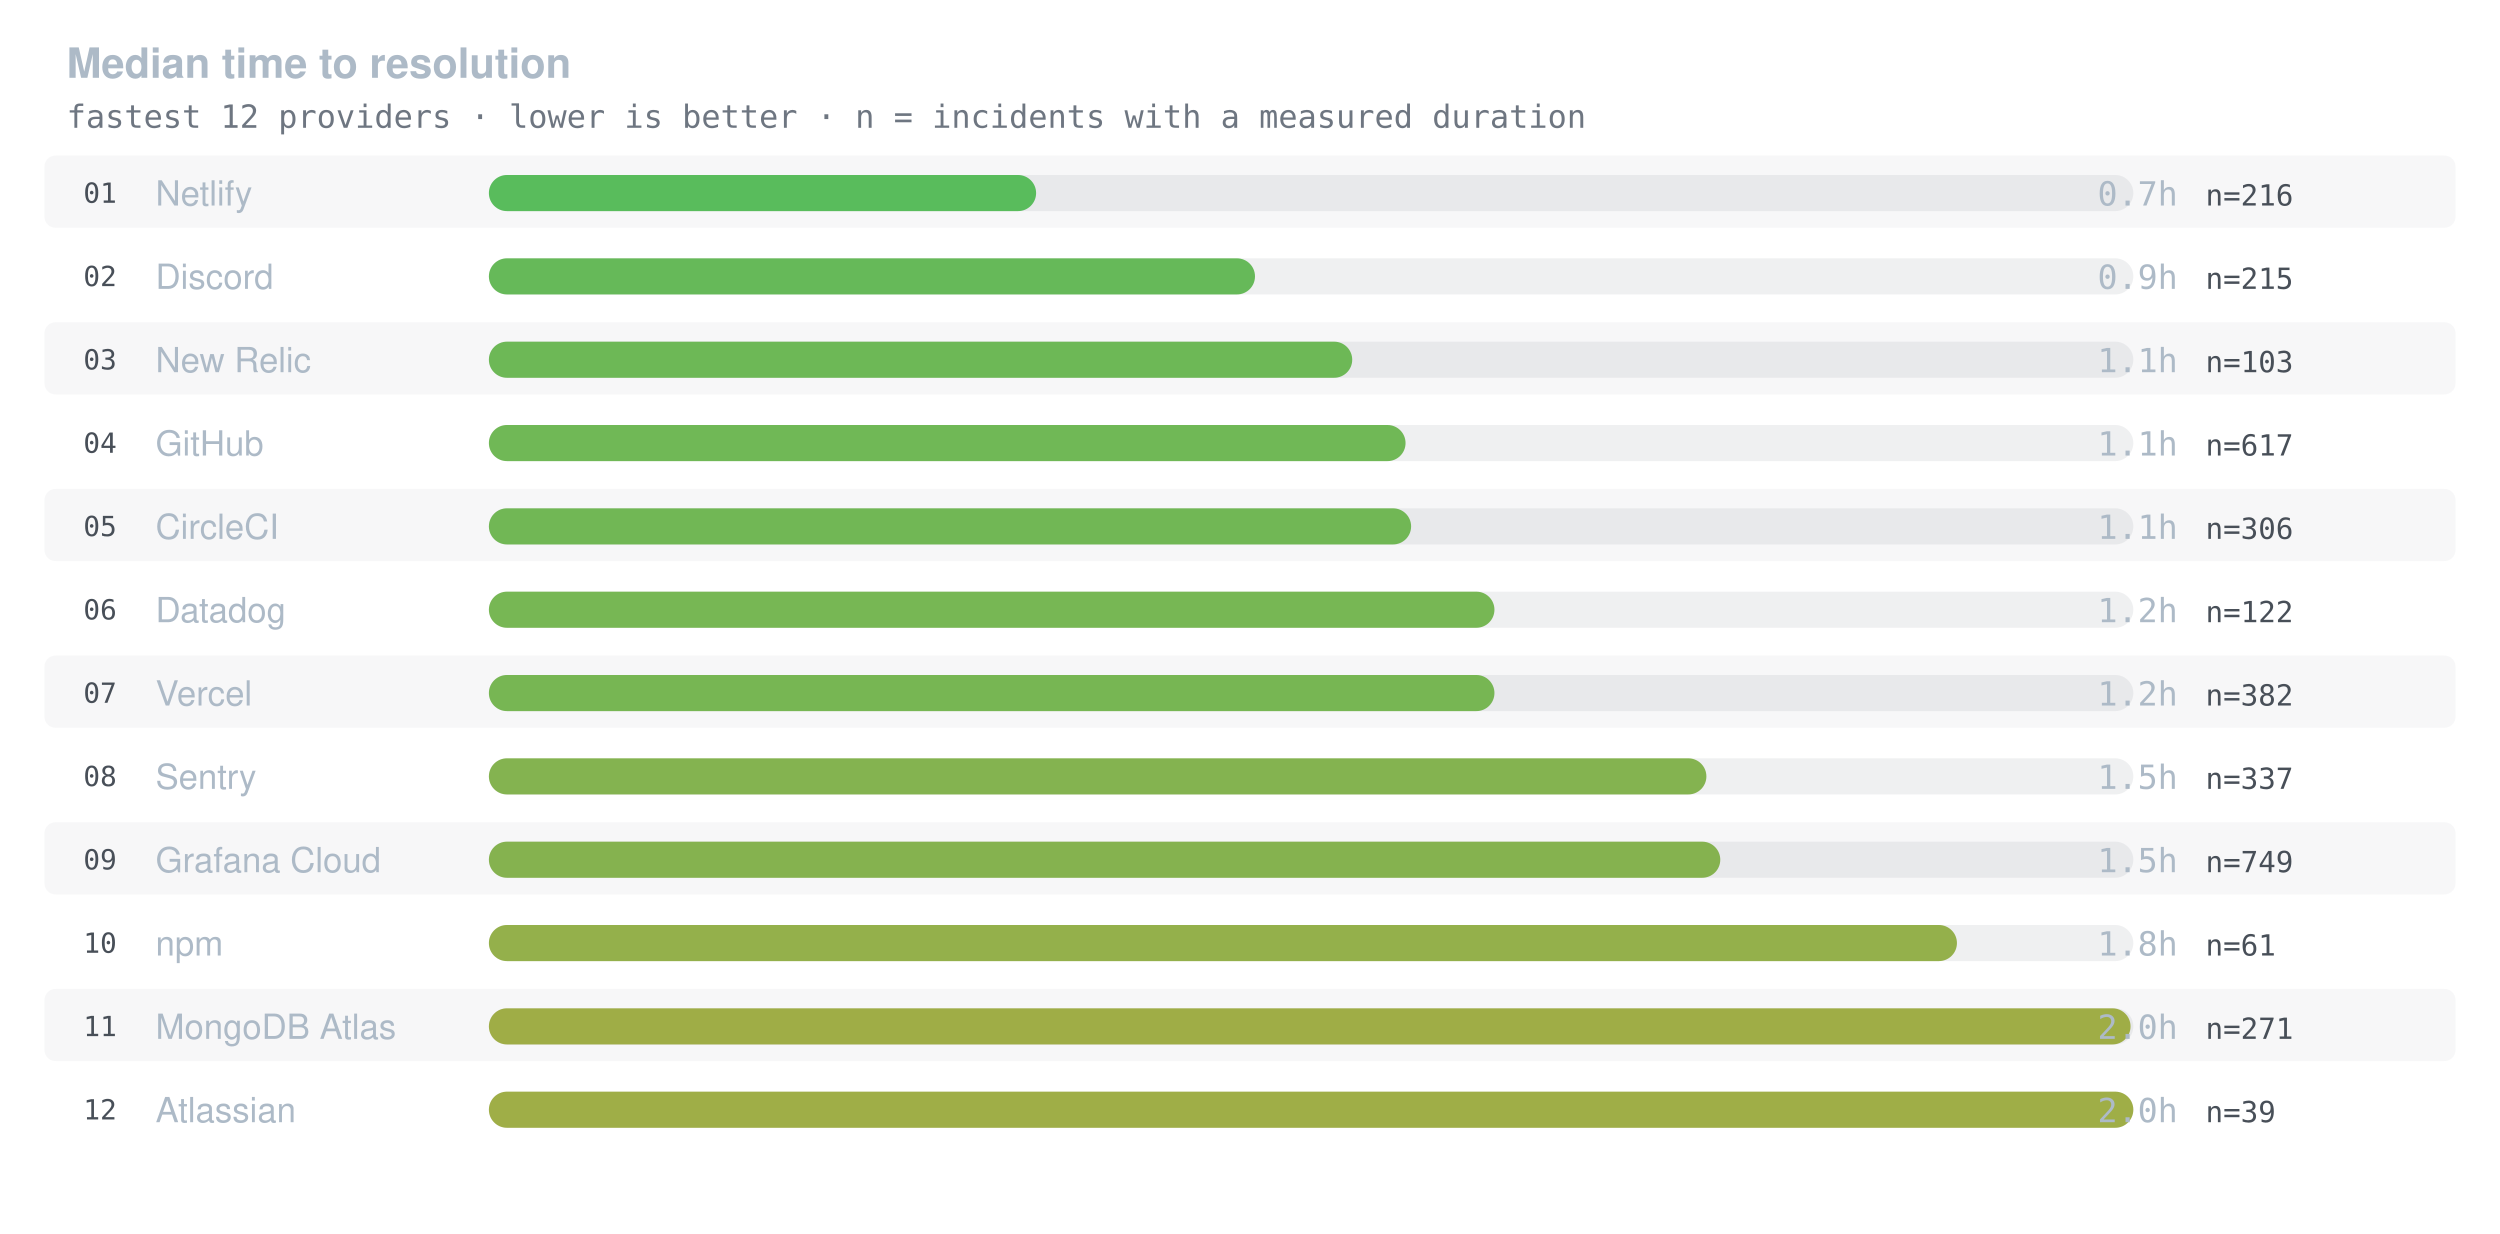
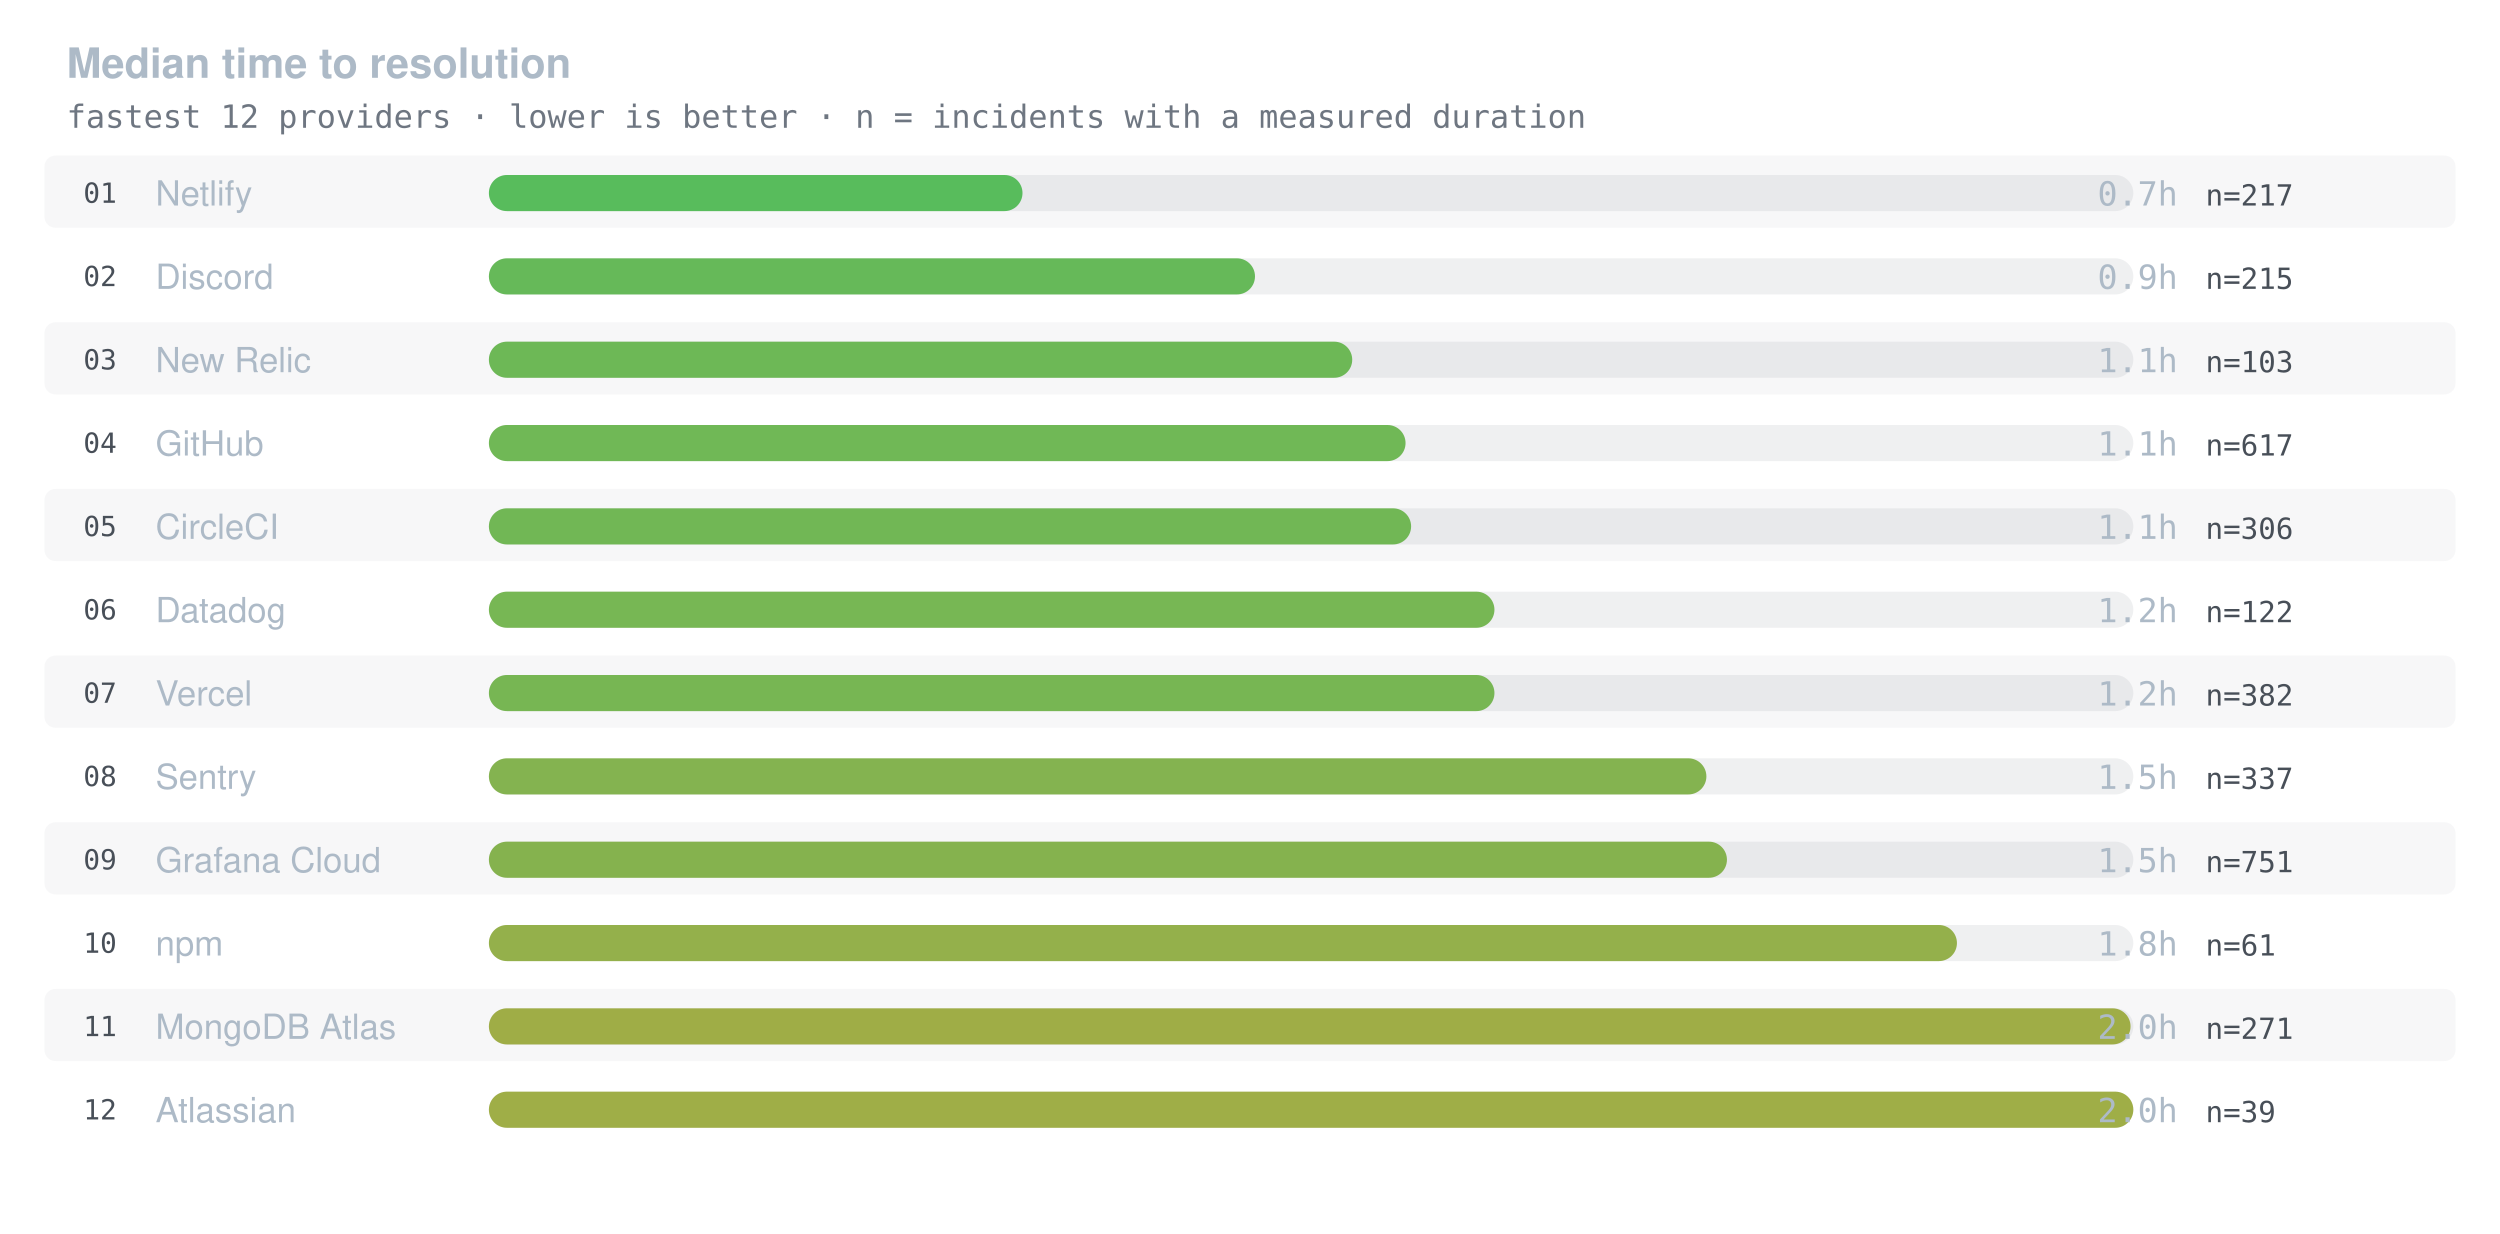
<svg xmlns="http://www.w3.org/2000/svg" viewBox="0 0 900 444" width="900" height="444" role="img">
  <text x="24" y="28" fill="#adbac7" font-size="15" font-family="-apple-system,BlinkMacSystemFont,Segoe UI,Helvetica,Arial,sans-serif" font-weight="600">Median time to resolution</text>
  <text x="24" y="46" fill="#6e7681" font-size="11.5" font-family="ui-monospace,SFMono-Regular,Menlo,Consolas,monospace">fastest 12 providers · lower is better · n = incidents with a measured duration</text>
  <rect x="16" y="56" width="868" height="26" rx="4" fill="#6e7681" opacity="0.055" />
  <text x="30" y="73" fill="#484f58" font-size="10" font-family="ui-monospace,SFMono-Regular,Menlo,Consolas,monospace">01</text>
  <text x="56" y="74" fill="#adbac7" font-size="12.5" font-family="-apple-system,BlinkMacSystemFont,Segoe UI,Helvetica,Arial,sans-serif">Netlify</text>
  <rect x="176" y="63" width="592" height="13" rx="6.5" fill="#6e7681" opacity="0.11" />
-   <rect x="176" y="63" width="197.0" height="13" rx="6.5" fill="#49b74d" opacity="0.9" />
+   <rect x="176" y="63" width="192.1" height="13" rx="6.5" fill="#48b74d" opacity="0.9" />
  <text x="784" y="74" fill="#adbac7" font-size="12" font-family="ui-monospace,SFMono-Regular,Menlo,Consolas,monospace" text-anchor="end">0.7h</text>
-   <text x="794" y="74" fill="#484f58" font-size="10.5" font-family="ui-monospace,SFMono-Regular,Menlo,Consolas,monospace">n=216</text>
+   <text x="794" y="74" fill="#484f58" font-size="10.5" font-family="ui-monospace,SFMono-Regular,Menlo,Consolas,monospace">n=217</text>
  <text x="30" y="103" fill="#484f58" font-size="10" font-family="ui-monospace,SFMono-Regular,Menlo,Consolas,monospace">02</text>
  <text x="56" y="104" fill="#adbac7" font-size="12.5" font-family="-apple-system,BlinkMacSystemFont,Segoe UI,Helvetica,Arial,sans-serif">Discord</text>
  <rect x="176" y="93" width="592" height="13" rx="6.5" fill="#6e7681" opacity="0.11" />
  <rect x="176" y="93" width="275.8" height="13" rx="6.5" fill="#58b348" opacity="0.9" />
  <text x="784" y="104" fill="#adbac7" font-size="12" font-family="ui-monospace,SFMono-Regular,Menlo,Consolas,monospace" text-anchor="end">0.9h</text>
  <text x="794" y="104" fill="#484f58" font-size="10.5" font-family="ui-monospace,SFMono-Regular,Menlo,Consolas,monospace">n=215</text>
  <rect x="16" y="116" width="868" height="26" rx="4" fill="#6e7681" opacity="0.055" />
  <text x="30" y="133" fill="#484f58" font-size="10" font-family="ui-monospace,SFMono-Regular,Menlo,Consolas,monospace">03</text>
  <text x="56" y="134" fill="#adbac7" font-size="12.5" font-family="-apple-system,BlinkMacSystemFont,Segoe UI,Helvetica,Arial,sans-serif">New Relic</text>
  <rect x="176" y="123" width="592" height="13" rx="6.5" fill="#6e7681" opacity="0.11" />
  <rect x="176" y="123" width="310.8" height="13" rx="6.5" fill="#5fb246" opacity="0.9" />
  <text x="784" y="134" fill="#adbac7" font-size="12" font-family="ui-monospace,SFMono-Regular,Menlo,Consolas,monospace" text-anchor="end">1.1h</text>
  <text x="794" y="134" fill="#484f58" font-size="10.5" font-family="ui-monospace,SFMono-Regular,Menlo,Consolas,monospace">n=103</text>
  <text x="30" y="163" fill="#484f58" font-size="10" font-family="ui-monospace,SFMono-Regular,Menlo,Consolas,monospace">04</text>
  <text x="56" y="164" fill="#adbac7" font-size="12.5" font-family="-apple-system,BlinkMacSystemFont,Segoe UI,Helvetica,Arial,sans-serif">GitHub</text>
  <rect x="176" y="153" width="592" height="13" rx="6.5" fill="#6e7681" opacity="0.11" />
  <rect x="176" y="153" width="330.0" height="13" rx="6.5" fill="#63b145" opacity="0.9" />
  <text x="784" y="164" fill="#adbac7" font-size="12" font-family="ui-monospace,SFMono-Regular,Menlo,Consolas,monospace" text-anchor="end">1.1h</text>
  <text x="794" y="164" fill="#484f58" font-size="10.5" font-family="ui-monospace,SFMono-Regular,Menlo,Consolas,monospace">n=617</text>
  <rect x="16" y="176" width="868" height="26" rx="4" fill="#6e7681" opacity="0.055" />
  <text x="30" y="193" fill="#484f58" font-size="10" font-family="ui-monospace,SFMono-Regular,Menlo,Consolas,monospace">05</text>
  <text x="56" y="194" fill="#adbac7" font-size="12.5" font-family="-apple-system,BlinkMacSystemFont,Segoe UI,Helvetica,Arial,sans-serif">CircleCI</text>
  <rect x="176" y="183" width="592" height="13" rx="6.5" fill="#6e7681" opacity="0.11" />
  <rect x="176" y="183" width="332.0" height="13" rx="6.5" fill="#64b145" opacity="0.9" />
  <text x="784" y="194" fill="#adbac7" font-size="12" font-family="ui-monospace,SFMono-Regular,Menlo,Consolas,monospace" text-anchor="end">1.1h</text>
  <text x="794" y="194" fill="#484f58" font-size="10.5" font-family="ui-monospace,SFMono-Regular,Menlo,Consolas,monospace">n=306</text>
  <text x="30" y="223" fill="#484f58" font-size="10" font-family="ui-monospace,SFMono-Regular,Menlo,Consolas,monospace">06</text>
  <text x="56" y="224" fill="#adbac7" font-size="12.5" font-family="-apple-system,BlinkMacSystemFont,Segoe UI,Helvetica,Arial,sans-serif">Datadog</text>
  <rect x="176" y="213" width="592" height="13" rx="6.5" fill="#6e7681" opacity="0.11" />
  <rect x="176" y="213" width="362.0" height="13" rx="6.5" fill="#6ab043" opacity="0.9" />
  <text x="784" y="224" fill="#adbac7" font-size="12" font-family="ui-monospace,SFMono-Regular,Menlo,Consolas,monospace" text-anchor="end">1.2h</text>
  <text x="794" y="224" fill="#484f58" font-size="10.5" font-family="ui-monospace,SFMono-Regular,Menlo,Consolas,monospace">n=122</text>
  <rect x="16" y="236" width="868" height="26" rx="4" fill="#6e7681" opacity="0.055" />
  <text x="30" y="253" fill="#484f58" font-size="10" font-family="ui-monospace,SFMono-Regular,Menlo,Consolas,monospace">07</text>
  <text x="56" y="254" fill="#adbac7" font-size="12.5" font-family="-apple-system,BlinkMacSystemFont,Segoe UI,Helvetica,Arial,sans-serif">Vercel</text>
  <rect x="176" y="243" width="592" height="13" rx="6.5" fill="#6e7681" opacity="0.11" />
  <rect x="176" y="243" width="362.0" height="13" rx="6.5" fill="#6ab043" opacity="0.9" />
  <text x="784" y="254" fill="#adbac7" font-size="12" font-family="ui-monospace,SFMono-Regular,Menlo,Consolas,monospace" text-anchor="end">1.2h</text>
  <text x="794" y="254" fill="#484f58" font-size="10.5" font-family="ui-monospace,SFMono-Regular,Menlo,Consolas,monospace">n=382</text>
  <text x="30" y="283" fill="#484f58" font-size="10" font-family="ui-monospace,SFMono-Regular,Menlo,Consolas,monospace">08</text>
  <text x="56" y="284" fill="#adbac7" font-size="12.5" font-family="-apple-system,BlinkMacSystemFont,Segoe UI,Helvetica,Arial,sans-serif">Sentry</text>
  <rect x="176" y="273" width="592" height="13" rx="6.5" fill="#6e7681" opacity="0.11" />
  <rect x="176" y="273" width="438.3" height="13" rx="6.5" fill="#79ac3e" opacity="0.9" />
  <text x="784" y="284" fill="#adbac7" font-size="12" font-family="ui-monospace,SFMono-Regular,Menlo,Consolas,monospace" text-anchor="end">1.5h</text>
  <text x="794" y="284" fill="#484f58" font-size="10.5" font-family="ui-monospace,SFMono-Regular,Menlo,Consolas,monospace">n=337</text>
  <rect x="16" y="296" width="868" height="26" rx="4" fill="#6e7681" opacity="0.055" />
  <text x="30" y="313" fill="#484f58" font-size="10" font-family="ui-monospace,SFMono-Regular,Menlo,Consolas,monospace">09</text>
  <text x="56" y="314" fill="#adbac7" font-size="12.5" font-family="-apple-system,BlinkMacSystemFont,Segoe UI,Helvetica,Arial,sans-serif">Grafana Cloud</text>
  <rect x="176" y="303" width="592" height="13" rx="6.5" fill="#6e7681" opacity="0.11" />
-   <rect x="176" y="303" width="443.3" height="13" rx="6.5" fill="#7aac3e" opacity="0.9" />
+   <rect x="176" y="303" width="445.7" height="13" rx="6.5" fill="#7aac3d" opacity="0.9" />
  <text x="784" y="314" fill="#adbac7" font-size="12" font-family="ui-monospace,SFMono-Regular,Menlo,Consolas,monospace" text-anchor="end">1.5h</text>
-   <text x="794" y="314" fill="#484f58" font-size="10.5" font-family="ui-monospace,SFMono-Regular,Menlo,Consolas,monospace">n=749</text>
+   <text x="794" y="314" fill="#484f58" font-size="10.5" font-family="ui-monospace,SFMono-Regular,Menlo,Consolas,monospace">n=751</text>
  <text x="30" y="343" fill="#484f58" font-size="10" font-family="ui-monospace,SFMono-Regular,Menlo,Consolas,monospace">10</text>
  <text x="56" y="344" fill="#adbac7" font-size="12.5" font-family="-apple-system,BlinkMacSystemFont,Segoe UI,Helvetica,Arial,sans-serif">npm</text>
  <rect x="176" y="333" width="592" height="13" rx="6.5" fill="#6e7681" opacity="0.11" />
  <rect x="176" y="333" width="528.5" height="13" rx="6.5" fill="#8ba938" opacity="0.9" />
  <text x="784" y="344" fill="#adbac7" font-size="12" font-family="ui-monospace,SFMono-Regular,Menlo,Consolas,monospace" text-anchor="end">1.8h</text>
  <text x="794" y="344" fill="#484f58" font-size="10.5" font-family="ui-monospace,SFMono-Regular,Menlo,Consolas,monospace">n=61</text>
  <rect x="16" y="356" width="868" height="26" rx="4" fill="#6e7681" opacity="0.055" />
  <text x="30" y="373" fill="#484f58" font-size="10" font-family="ui-monospace,SFMono-Regular,Menlo,Consolas,monospace">11</text>
  <text x="56" y="374" fill="#adbac7" font-size="12.5" font-family="-apple-system,BlinkMacSystemFont,Segoe UI,Helvetica,Arial,sans-serif">MongoDB Atlas</text>
  <rect x="176" y="363" width="592" height="13" rx="6.5" fill="#6e7681" opacity="0.11" />
  <rect x="176" y="363" width="591.0" height="13" rx="6.5" fill="#97a634" opacity="0.9" />
  <text x="784" y="374" fill="#adbac7" font-size="12" font-family="ui-monospace,SFMono-Regular,Menlo,Consolas,monospace" text-anchor="end">2.0h</text>
  <text x="794" y="374" fill="#484f58" font-size="10.5" font-family="ui-monospace,SFMono-Regular,Menlo,Consolas,monospace">n=271</text>
  <text x="30" y="403" fill="#484f58" font-size="10" font-family="ui-monospace,SFMono-Regular,Menlo,Consolas,monospace">12</text>
  <text x="56" y="404" fill="#adbac7" font-size="12.5" font-family="-apple-system,BlinkMacSystemFont,Segoe UI,Helvetica,Arial,sans-serif">Atlassian</text>
  <rect x="176" y="393" width="592" height="13" rx="6.5" fill="#6e7681" opacity="0.11" />
  <rect x="176" y="393" width="592.0" height="13" rx="6.5" fill="#97a634" opacity="0.9" />
  <text x="784" y="404" fill="#adbac7" font-size="12" font-family="ui-monospace,SFMono-Regular,Menlo,Consolas,monospace" text-anchor="end">2.0h</text>
  <text x="794" y="404" fill="#484f58" font-size="10.5" font-family="ui-monospace,SFMono-Regular,Menlo,Consolas,monospace">n=39</text>
</svg>
